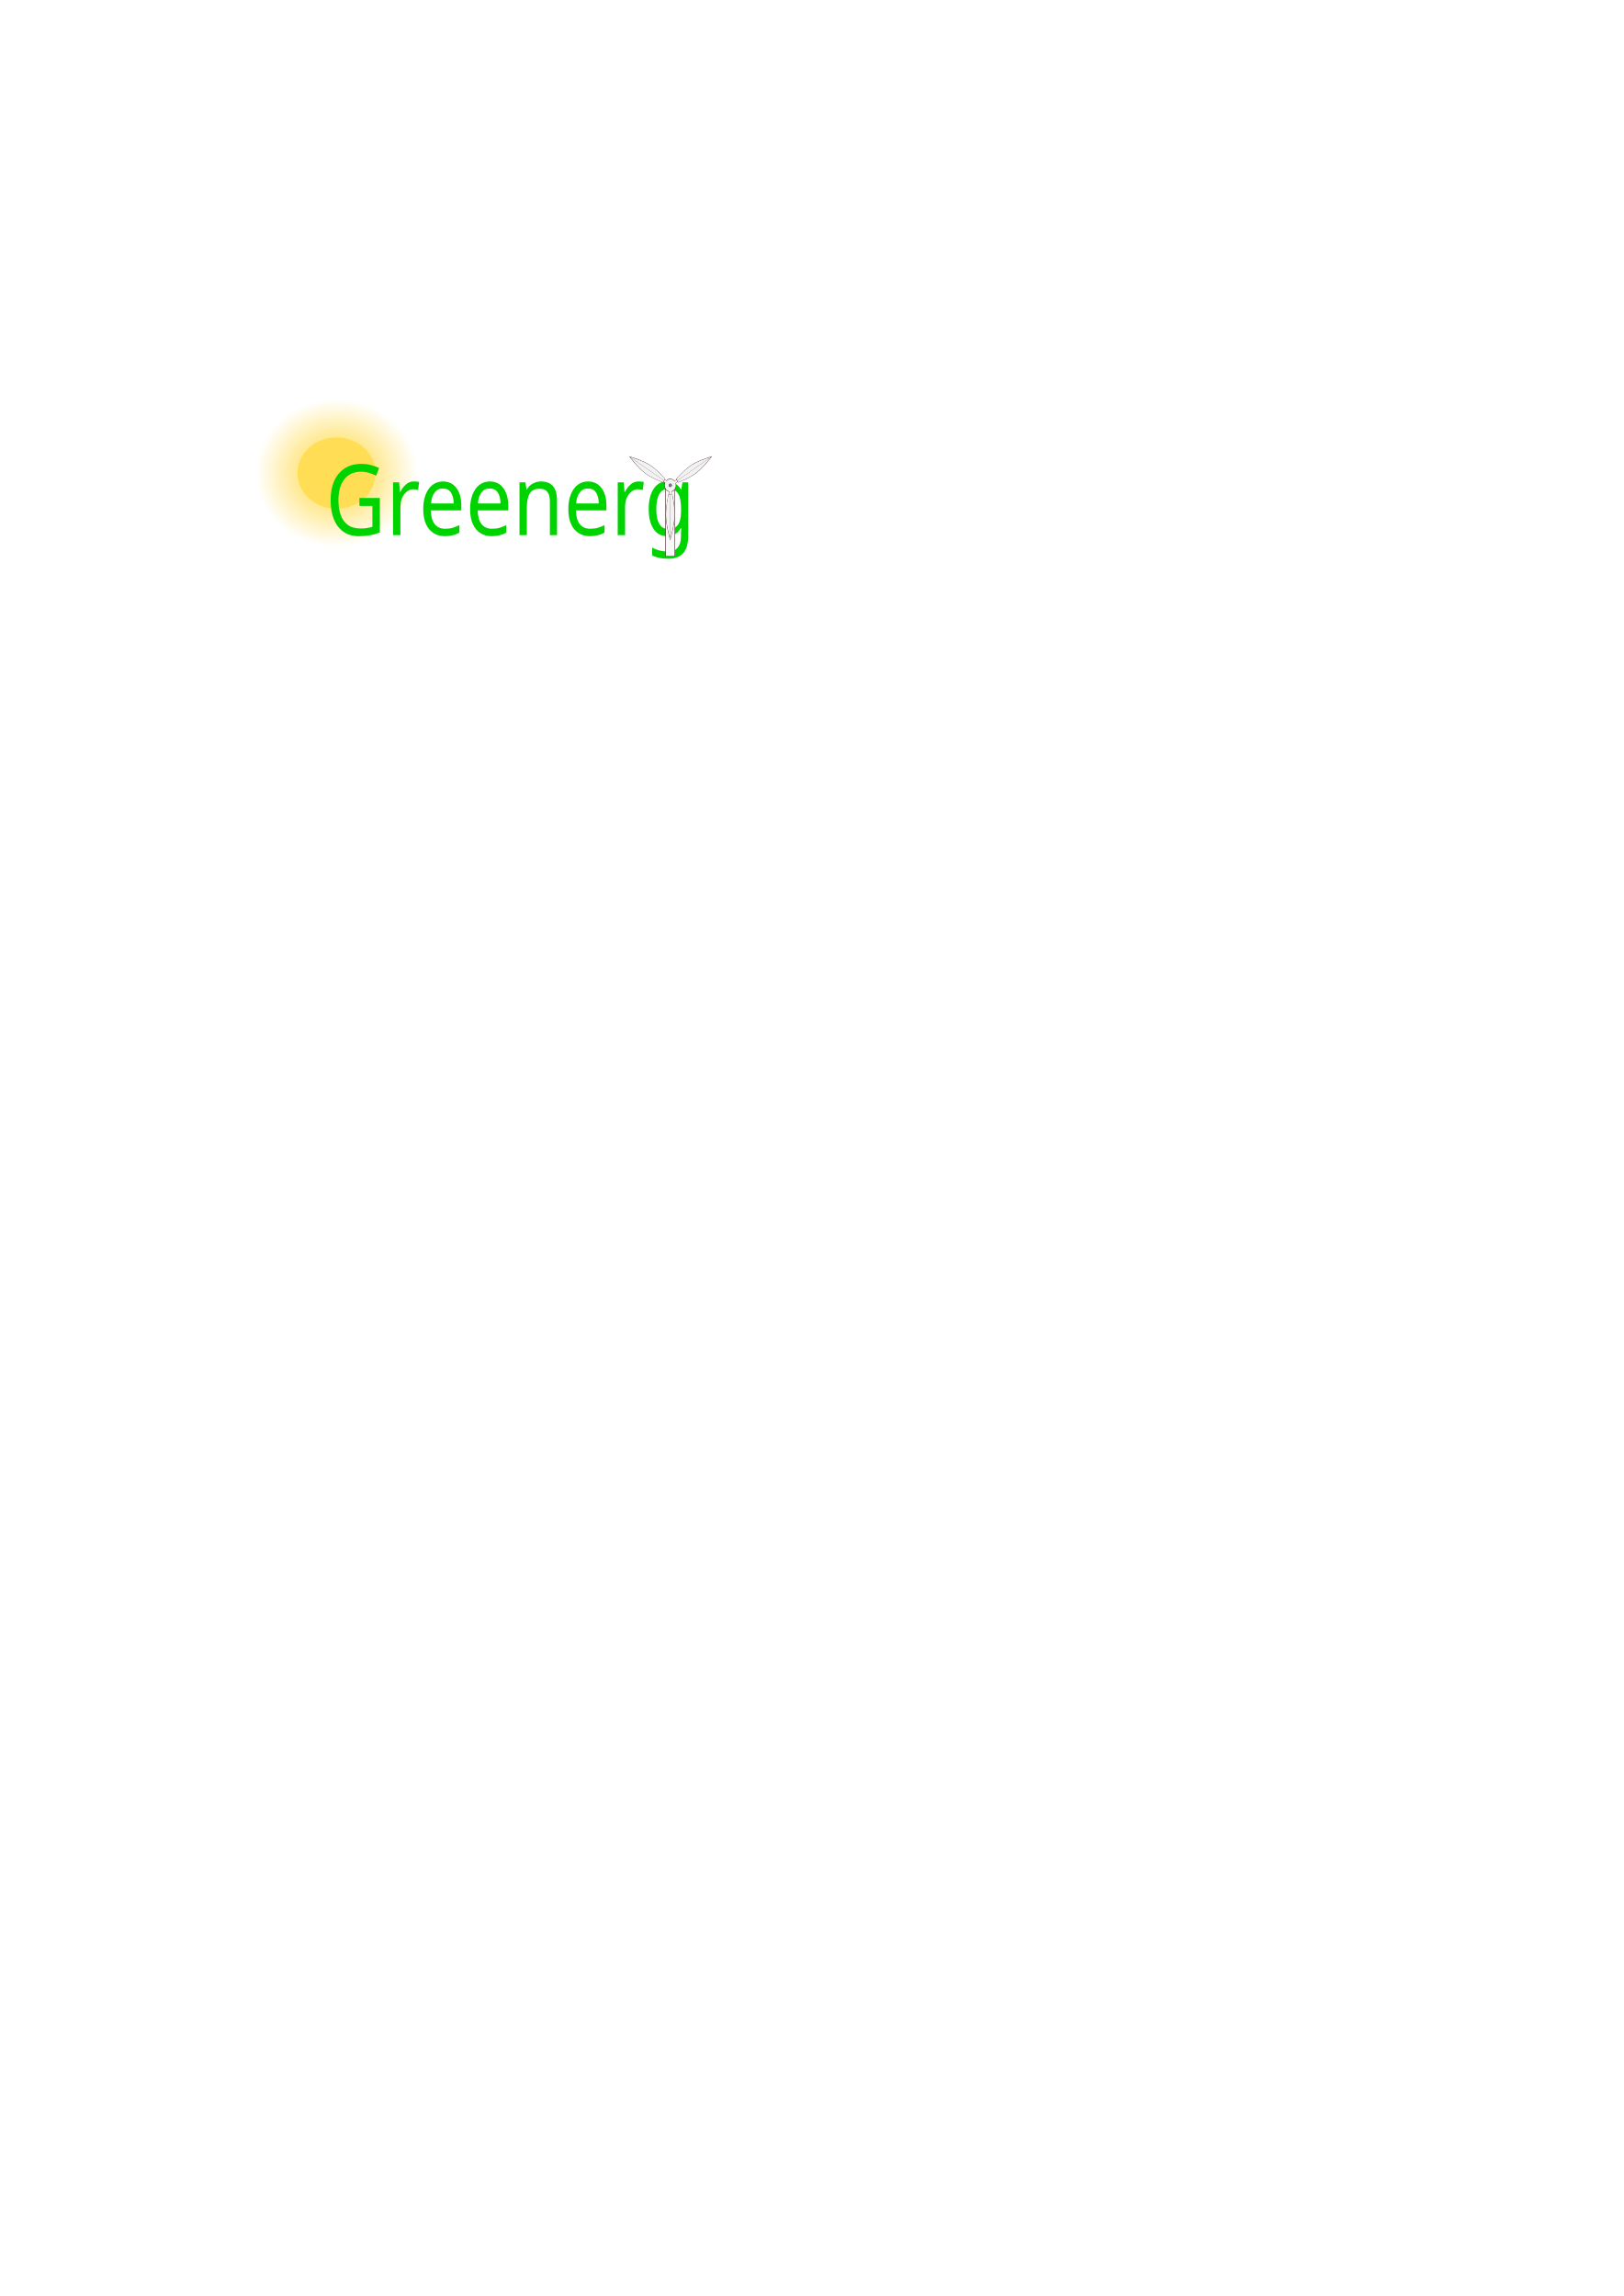
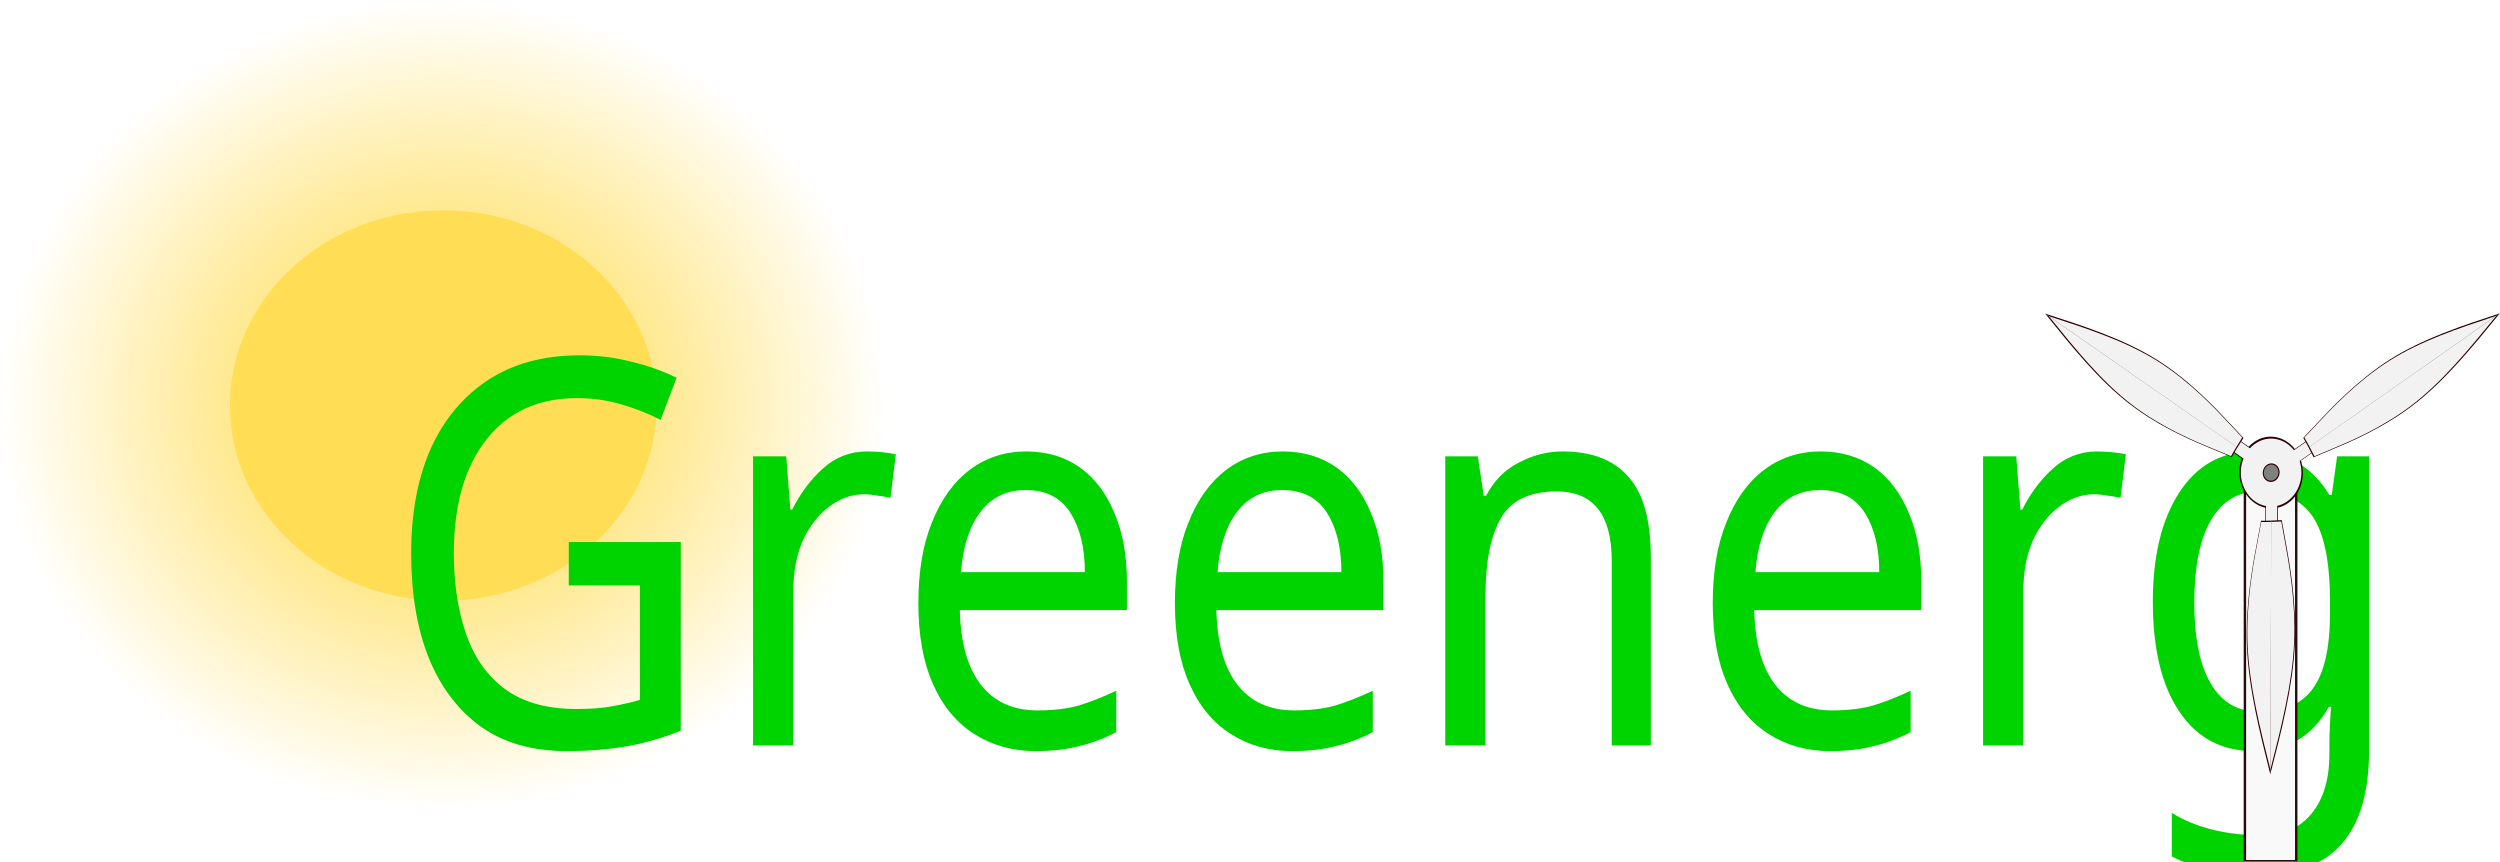
- <svg xmlns="http://www.w3.org/2000/svg" xmlns:xlink="http://www.w3.org/1999/xlink" width="210mm" height="297mm" viewBox="0 0 210 297" version="1.1" id="svg1649">
+ <svg xmlns="http://www.w3.org/2000/svg" xmlns:xlink="http://www.w3.org/1999/xlink" width="59.054mm" height="20.343mm" viewBox="0 0 59.054 20.343" version="1.1" id="svg1649">
  <defs id="defs1646">
    <radialGradient xlink:href="#linearGradient5281" id="radialGradient5283-0-2-0-6" cx="142.579" cy="174.673" fx="142.579" fy="174.673" r="5.257" gradientTransform="matrix(1.077646,0,0,0.9859944,-74.47338,71.28907)" gradientUnits="userSpaceOnUse" />
    <linearGradient id="linearGradient5281">
      <stop style="stop-color:#ffd42a;stop-opacity:1;" offset="0" id="stop5277" />
      <stop style="stop-color:#ffd42a;stop-opacity:0;" offset="1" id="stop5279" />
    </linearGradient>
    <rect x="230.75" y="806" width="64.25" height="14.75" id="rect619-9-9-5-8-8" />
  </defs>
-   <g id="layer1">
+   <g id="layer1" transform="translate(-33.04751,-51.61436)">
    <g id="g868-25-2" transform="matrix(1.847954,0,0,1.847954,-102.7973,-388.8123)" style="stroke-width:0.527">
      <ellipse style="fill:url(#radialGradient5283-0-2-0-6);fill-opacity:1;stroke:#000000;stroke-width:0" id="path5253-2-3-4-3-0" cx="79.177" cy="243.516" rx="5.666" ry="5.184" />
      <ellipse style="fill:#ffdd55;stroke:#000000;stroke-width:0" id="path5253-8-5-3-5" cx="79.177" cy="243.516" rx="2.727" ry="2.495" />
    </g>
    <text xml:space="preserve" transform="matrix(0.8957325,0,0,1.060876,-164.588,-797.6694)" id="text617-9-2-0-2-4" style="font-style:normal;font-variant:normal;font-weight:normal;font-stretch:normal;font-family:Harrington;-inkscape-font-specification:Harrington;white-space:pre;shape-inside:url(#rect619-9-9-5-8-8);display:inline;fill:#00d400;stroke:#000000;stroke-width:0">
-       <tspan x="230.75" y="817.148" id="tspan2118">Greenerg</tspan>
+       <tspan x="230.75" y="817.148" id="tspan405">Greenerg</tspan>
    </text>
    <g id="g998-0-1" transform="matrix(1.847954,0,0,1.847954,-103.7673,-388.8123)" style="stroke-width:0.527">
      <g id="g725-22-7" transform="matrix(0.6231324,0,0,0.7385791,38.88171,65.07097)" style="stroke-width:0.777">
        <g id="g720-61-7" style="stroke-width:0.777">
          <rect style="fill:#280b0b;fill-opacity:1;stroke:#000000;stroke-width:0" id="rect14090-2-9-5-9-2-52-1" width="1.102" height="6.89" x="102.441" y="242.602" />
          <rect style="fill:#f9f9f9;fill-opacity:1;stroke:#000000;stroke-width:0" id="rect14090-203-0-5-6-4-7" width="1.003" height="6.792" x="102.491" y="242.679" />
        </g>
      </g>
      <ellipse style="fill:#2b0000;fill-opacity:1;stroke:#000000;stroke-width:0" id="path14144-3-0-1-2-7-11-5" cx="260.803" cy="28.371" transform="matrix(0.4844492,0.8748194,-0.820536,0.5715948,0,0)" rx="0.447" ry="0.419" />
      <rect style="fill:#2b0000;fill-opacity:1;stroke:#000000;stroke-width:0" id="rect14150-6-5-8-4-8-3-4-5-7" width="0.174" height="0.254" x="142.626" y="211.447" transform="matrix(-0.4994638,0.8663348,0.8221768,0.5692322,0,0)" />
      <rect style="fill:#f2f2f2;fill-opacity:1;stroke:#000000;stroke-width:0" id="rect14150-6-5-94-5-9-7-3-8" width="0.155" height="0.231" x="140.412" y="210.292" transform="matrix(-0.4908585,0.8712393,0.8158063,0.5783252,0,0)" />
      <rect style="fill:#2b0000;fill-opacity:1;stroke:#000000;stroke-width:0" id="rect14150-41-6-7-9-0-9" width="0.168" height="0.24" x="260.728" y="27.753" transform="matrix(0.484371,0.8748627,-0.8204763,0.5716805,0,0)" />
      <rect style="fill:#f2f2f2;fill-opacity:1;stroke:#000000;stroke-width:0" id="rect14150-1-2-4-2-7-0-3" width="0.155" height="0.23" x="260.736" y="27.799" transform="matrix(0.4844961,0.8747934,-0.8205705,0.5715453,0,0)" />
      <rect style="fill:#2b0000;fill-opacity:1;stroke:#000000;stroke-width:0" id="rect14150-6-9-9-8-9-0-15-0" width="0.16" height="0.28" x="-103.826" y="-244.325" transform="matrix(-0.9999767,-0.00681905,0.00274517,-0.9999962,0,0)" />
      <ellipse style="fill:#f2f2f2;fill-opacity:1;stroke:#000000;stroke-width:0" id="path14144-7-6-2-8-93-0" cx="260.804" cy="28.385" transform="matrix(0.4844961,0.8747934,-0.8205705,0.5715453,0,0)" rx="0.422" ry="0.401" />
      <ellipse style="fill:#2b0000;fill-opacity:1;stroke:#000000;stroke-width:0" id="path14698-5-5-9-0-1-1-5" cx="260.805" cy="28.385" rx="0.114" ry="0.113" transform="matrix(0.4844961,0.8747934,-0.8205705,0.5715453,0,0)" />
      <ellipse style="fill:#808080;fill-opacity:1;stroke:#000000;stroke-width:0" id="path14698-4-6-9-4-1-9" cx="260.804" cy="28.385" rx="0.099" ry="0.098" transform="matrix(0.4844961,0.8747934,-0.8205705,0.5715453,0,0)" />
      <g id="g1186-9-8-0" transform="matrix(0.09300174,0.1694232,-0.1510338,0.1042654,135.8459,205.5581)" style="stroke-width:2.805">
        <g id="g14483-8-3-63-0-2-8-7-0-65-8" transform="matrix(0.3357123,0.7499905,0.7107292,-0.354306,-20.61662,291.6474)" style="fill:#2b0000;stroke-width:3.473">
          <path style="fill:#2b0000;fill-opacity:1;stroke:#000000;stroke-width:0" d="m 13.933,95.651 c 0.972,3.542 1.945,7.083 2.092,10.501 0.147,3.418 -0.532,6.711 -0.871,8.366 -0.339,1.654 -0.339,1.669 -0.338,1.685 0,0 -0.913,-0.015 -0.913,-0.015 0.01,-6.846 0.02,-13.691 0.026,-17.114 0.005,-3.423 0.005,-3.423 0.005,-3.423 z" id="path14452-3-2-44-7-0-0-5-8-8-6" />
          <path style="fill:#2b0000;fill-opacity:1;stroke:#000000;stroke-width:0" d="m 13.935,95.657 c -0.982,3.539 -1.963,7.078 -2.119,10.496 -0.155,3.417 0.515,6.713 0.85,8.368 0.335,1.655 0.334,1.67 0.334,1.685 0,0 0.913,-0.012 0.913,-0.012 0.007,-6.846 0.015,-13.691 0.018,-17.114 0.004,-3.423 0.004,-3.423 0.004,-3.423 z" id="path14454-9-7-86-4-7-61-5-1-7-2" />
        </g>
        <g id="g14483-8-3-63-0-3-4-3-1-4" transform="matrix(0.3304617,0.7261009,0.6936958,-0.3458988,-18.63919,291.0402)" style="fill:#f2f2f2;stroke-width:3.568">
          <path style="fill:#f2f2f2;fill-opacity:1;stroke:#000000;stroke-width:0" d="m 13.933,95.651 c 0.972,3.542 1.945,7.083 2.092,10.501 0.147,3.418 -0.532,6.711 -0.871,8.366 -0.339,1.654 -0.339,1.669 -0.338,1.685 0,0 -0.913,-0.015 -0.913,-0.015 0.01,-6.846 0.02,-13.691 0.026,-17.114 0.005,-3.423 0.005,-3.423 0.005,-3.423 z" id="path14452-3-2-44-7-8-7-5-7-8" />
          <path style="fill:#f2f2f2;fill-opacity:1;stroke:#000000;stroke-width:0" d="m 13.935,95.657 c -0.982,3.539 -1.963,7.078 -2.119,10.496 -0.155,3.417 0.515,6.713 0.85,8.368 0.335,1.655 0.334,1.67 0.334,1.685 0,0 0.913,-0.012 0.913,-0.012 0.007,-6.846 0.015,-13.691 0.018,-17.114 0.004,-3.423 0.004,-3.423 0.004,-3.423 z" id="path14454-9-7-86-4-41-9-7-24-2" />
        </g>
      </g>
      <g id="g1407-1-75-8" transform="matrix(0.09073338,0.167791,-0.1473455,0.1032586,135.254,208.927)" style="stroke-width:2.853">
        <g id="g14483-8-3-63-0-2-5-1-4-3-08-7" transform="matrix(-0.8114744,-0.00602652,-8.84501e-4,0.8085232,67.15683,155.6818)" style="fill:#2b0000;stroke-width:3.522">
          <path style="fill:#2b0000;fill-opacity:1;stroke:#000000;stroke-width:0" d="m 13.933,95.651 c 0.972,3.542 1.945,7.083 2.092,10.501 0.147,3.418 -0.532,6.711 -0.871,8.366 -0.339,1.654 -0.339,1.669 -0.338,1.685 0,0 -0.913,-0.015 -0.913,-0.015 0.01,-6.846 0.02,-13.691 0.026,-17.114 0.005,-3.423 0.005,-3.423 0.005,-3.423 z" id="path14452-3-2-44-7-0-8-9-6-7-52-6" />
          <path style="fill:#2b0000;fill-opacity:1;stroke:#000000;stroke-width:0" d="m 13.935,95.657 c -0.982,3.539 -1.963,7.078 -2.119,10.496 -0.155,3.417 0.515,6.713 0.85,8.368 0.335,1.655 0.334,1.67 0.334,1.685 0,0 0.913,-0.012 0.913,-0.012 0.007,-6.846 0.015,-13.691 0.018,-17.114 0.004,-3.423 0.004,-3.423 0.004,-3.423 z" id="path14454-9-7-86-4-7-3-8-5-7-4-0" />
        </g>
        <g id="g14483-8-3-63-0-24-5-9-5-87-9" transform="matrix(-0.7880321,-7.9011318e-4,-7.8896366e-4,0.7891817,66.81967,157.7712)" style="fill:#f2f2f2;stroke-width:3.618">
          <path style="fill:#f2f2f2;fill-opacity:1;stroke:#000000;stroke-width:0" d="m 13.933,95.651 c 0.972,3.542 1.945,7.083 2.092,10.501 0.147,3.418 -0.532,6.711 -0.871,8.366 -0.339,1.654 -0.339,1.669 -0.338,1.685 0,0 -0.913,-0.015 -0.913,-0.015 0.01,-6.846 0.02,-13.691 0.026,-17.114 0.005,-3.423 0.005,-3.423 0.005,-3.423 z" id="path14452-3-2-44-7-4-9-6-3-8-3" />
          <path style="fill:#f2f2f2;fill-opacity:1;stroke:#000000;stroke-width:0" d="m 13.935,95.657 c -0.982,3.539 -1.963,7.078 -2.119,10.496 -0.155,3.417 0.515,6.713 0.85,8.368 0.335,1.655 0.334,1.67 0.334,1.685 0,0 0.913,-0.012 0.913,-0.012 0.007,-6.846 0.015,-13.691 0.018,-17.114 0.004,-3.423 0.004,-3.423 0.004,-3.423 z" id="path14454-9-7-86-4-0-6-2-5-2-1" />
        </g>
      </g>
      <rect style="fill:#f2f2f2;fill-opacity:1;stroke:#000000;stroke-width:0" id="rect14150-6-6-0-3-8-7-5" width="0.143" height="0.25" x="-104.115" y="-244.457" transform="matrix(-0.9999861,-0.00527846,0.00396716,-0.9999921,0,0)" />
      <g id="g14483-8-3-63-0-2-8-8-1-7" transform="matrix(-0.1456523,0.00419721,4.9323154e-4,-0.1579631,105.0386,263.2823)" style="fill:#2b0000;stroke-width:3.473">
        <path style="fill:#2b0000;fill-opacity:1;stroke:#000000;stroke-width:0" d="m 13.933,95.651 c 0.972,3.542 1.945,7.083 2.092,10.501 0.147,3.418 -0.532,6.711 -0.871,8.366 -0.339,1.654 -0.339,1.669 -0.338,1.685 0,0 -0.913,-0.015 -0.913,-0.015 0.01,-6.846 0.02,-13.691 0.026,-17.114 0.005,-3.423 0.005,-3.423 0.005,-3.423 z" id="path14452-3-2-44-7-0-0-56-4-2" />
        <path style="fill:#2b0000;fill-opacity:1;stroke:#000000;stroke-width:0" d="m 13.935,95.657 c -0.982,3.539 -1.963,7.078 -2.119,10.496 -0.155,3.417 0.515,6.713 0.85,8.368 0.335,1.655 0.334,1.67 0.334,1.685 0,0 0.913,-0.012 0.913,-0.012 0.007,-6.846 0.015,-13.691 0.018,-17.114 0.004,-3.423 0.004,-3.423 0.004,-3.423 z" id="path14454-9-7-86-4-7-61-6-23-7" />
      </g>
      <g id="g14483-8-3-63-0-3-3-9-4" transform="matrix(-0.1414354,0.00326361,3.4164683e-4,-0.1541872,104.9955,262.8732)" style="fill:#f2f2f2;stroke-width:3.568">
        <path style="fill:#f2f2f2;fill-opacity:1;stroke:#000000;stroke-width:0" d="m 13.933,95.651 c 0.972,3.542 1.945,7.083 2.092,10.501 0.147,3.418 -0.532,6.711 -0.871,8.366 -0.339,1.654 -0.339,1.669 -0.338,1.685 0,0 -0.913,-0.015 -0.913,-0.015 0.01,-6.846 0.02,-13.691 0.026,-17.114 0.005,-3.423 0.005,-3.423 0.005,-3.423 z" id="path14452-3-2-44-7-8-1-8-1" />
        <path style="fill:#f2f2f2;fill-opacity:1;stroke:#000000;stroke-width:0" d="m 13.935,95.657 c -0.982,3.539 -1.963,7.078 -2.119,10.496 -0.155,3.417 0.515,6.713 0.85,8.368 0.335,1.655 0.334,1.67 0.334,1.685 0,0 0.913,-0.012 0.913,-0.012 0.007,-6.846 0.015,-13.691 0.018,-17.114 0.004,-3.423 0.004,-3.423 0.004,-3.423 z" id="path14454-9-7-86-4-41-2-5-7" />
      </g>
    </g>
  </g>
</svg>
